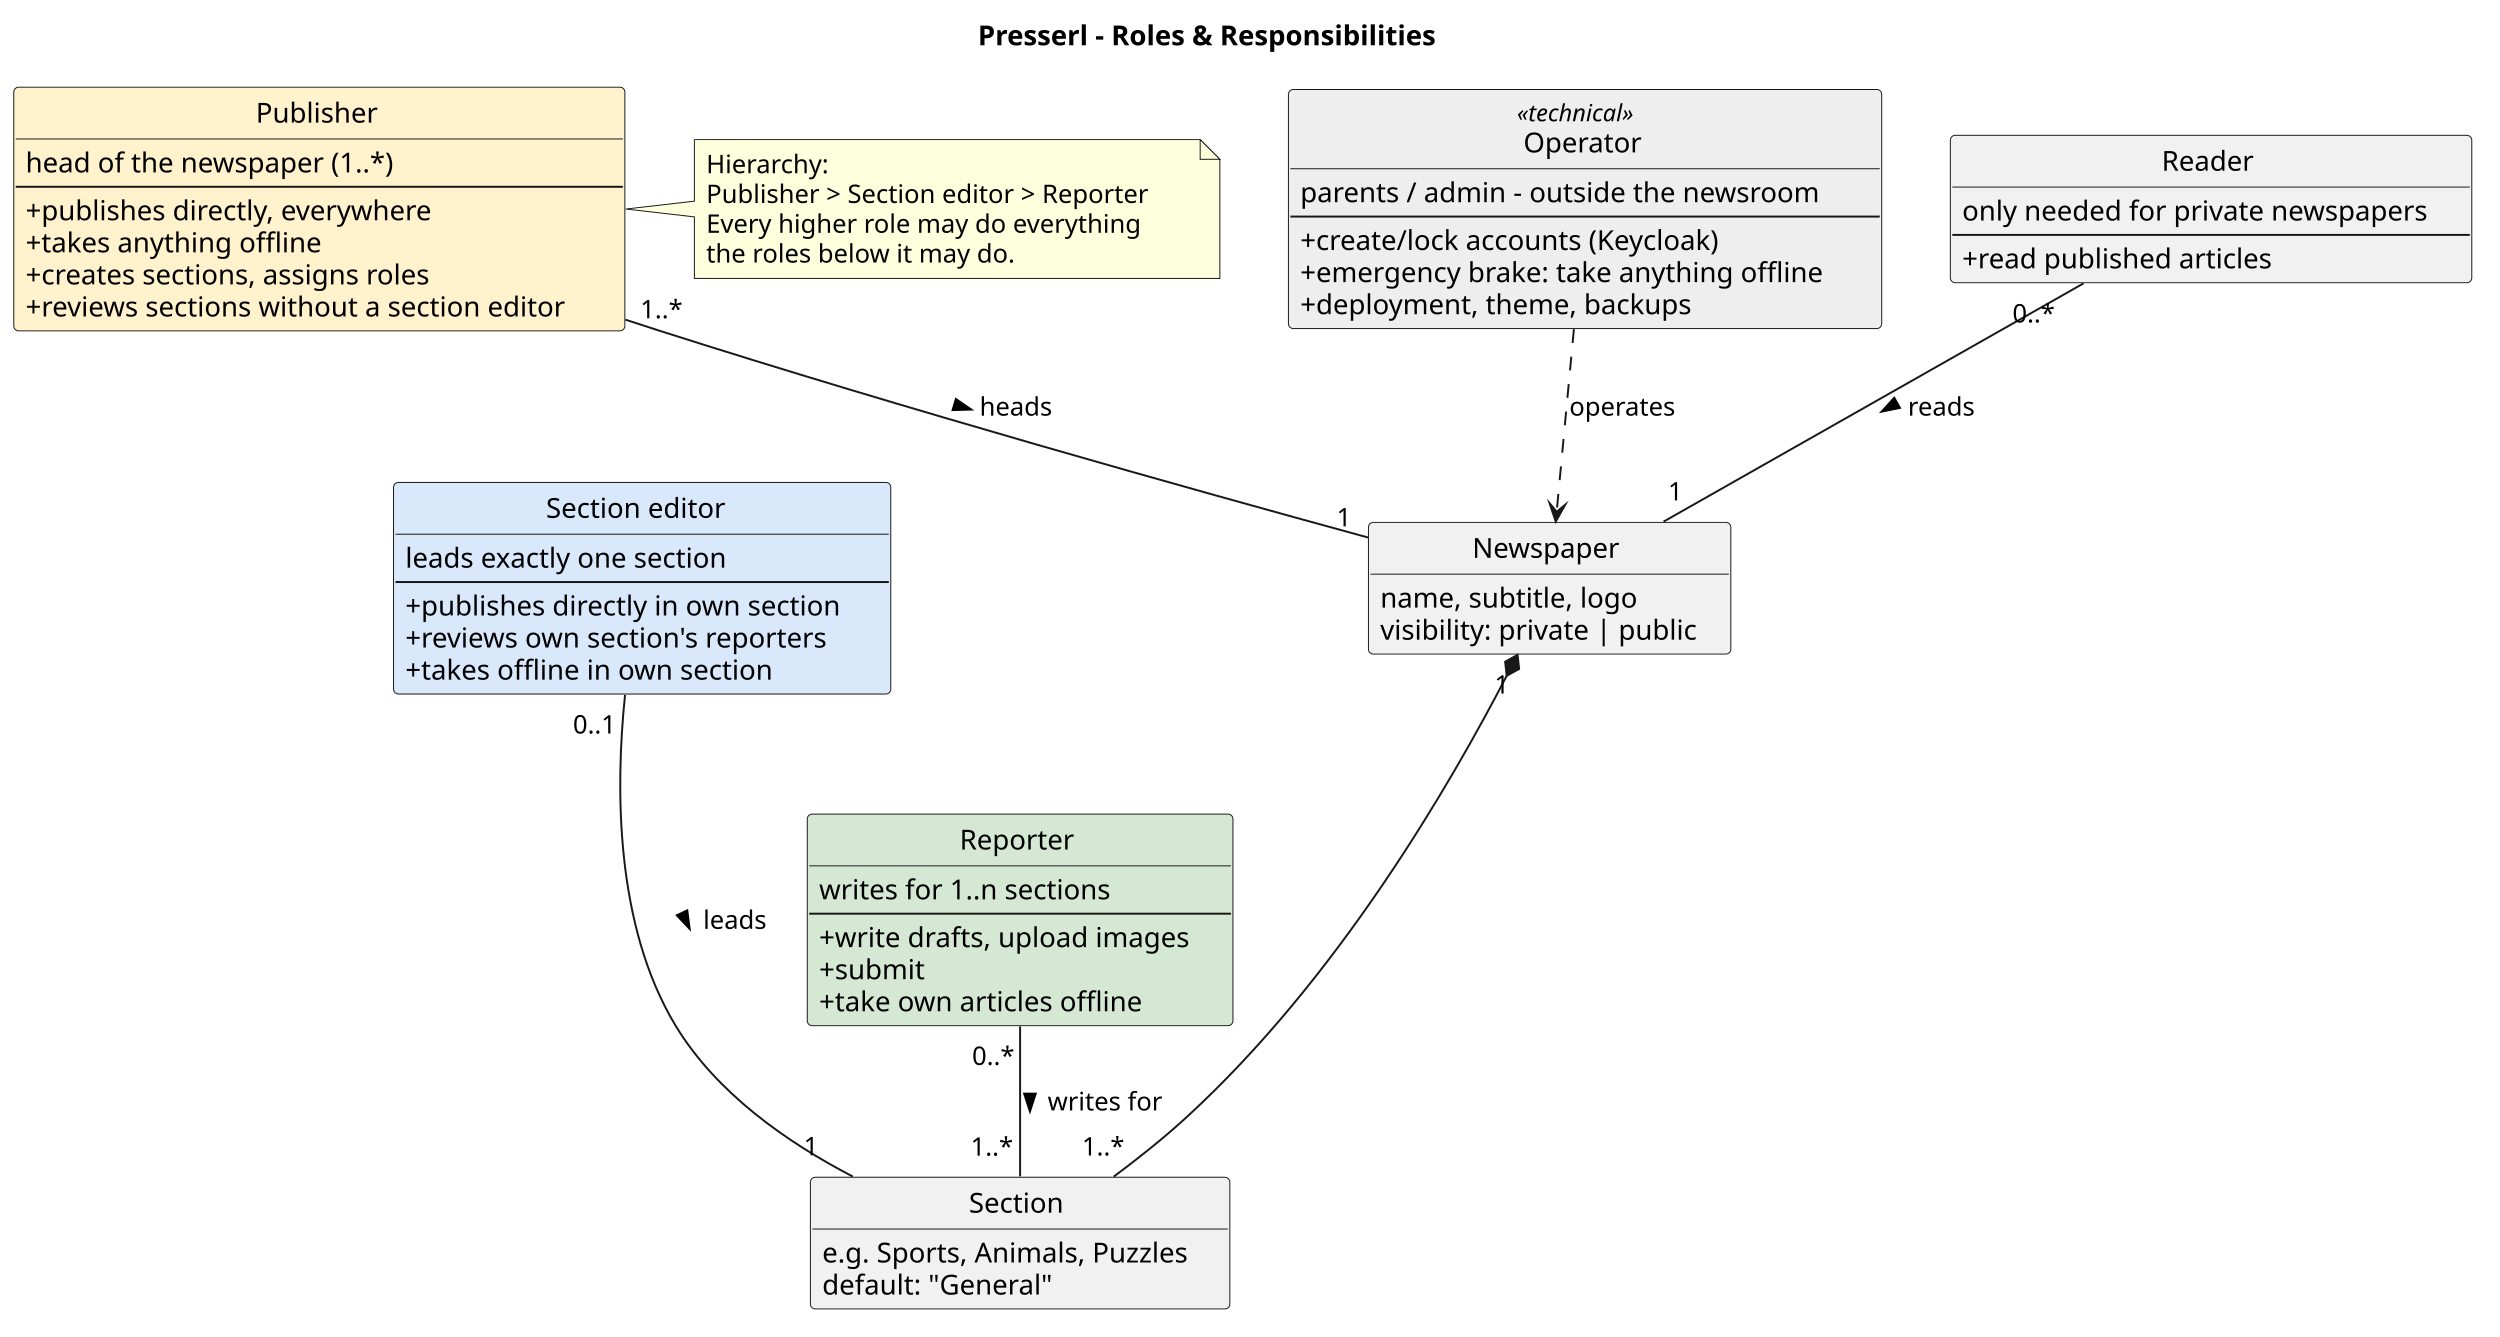
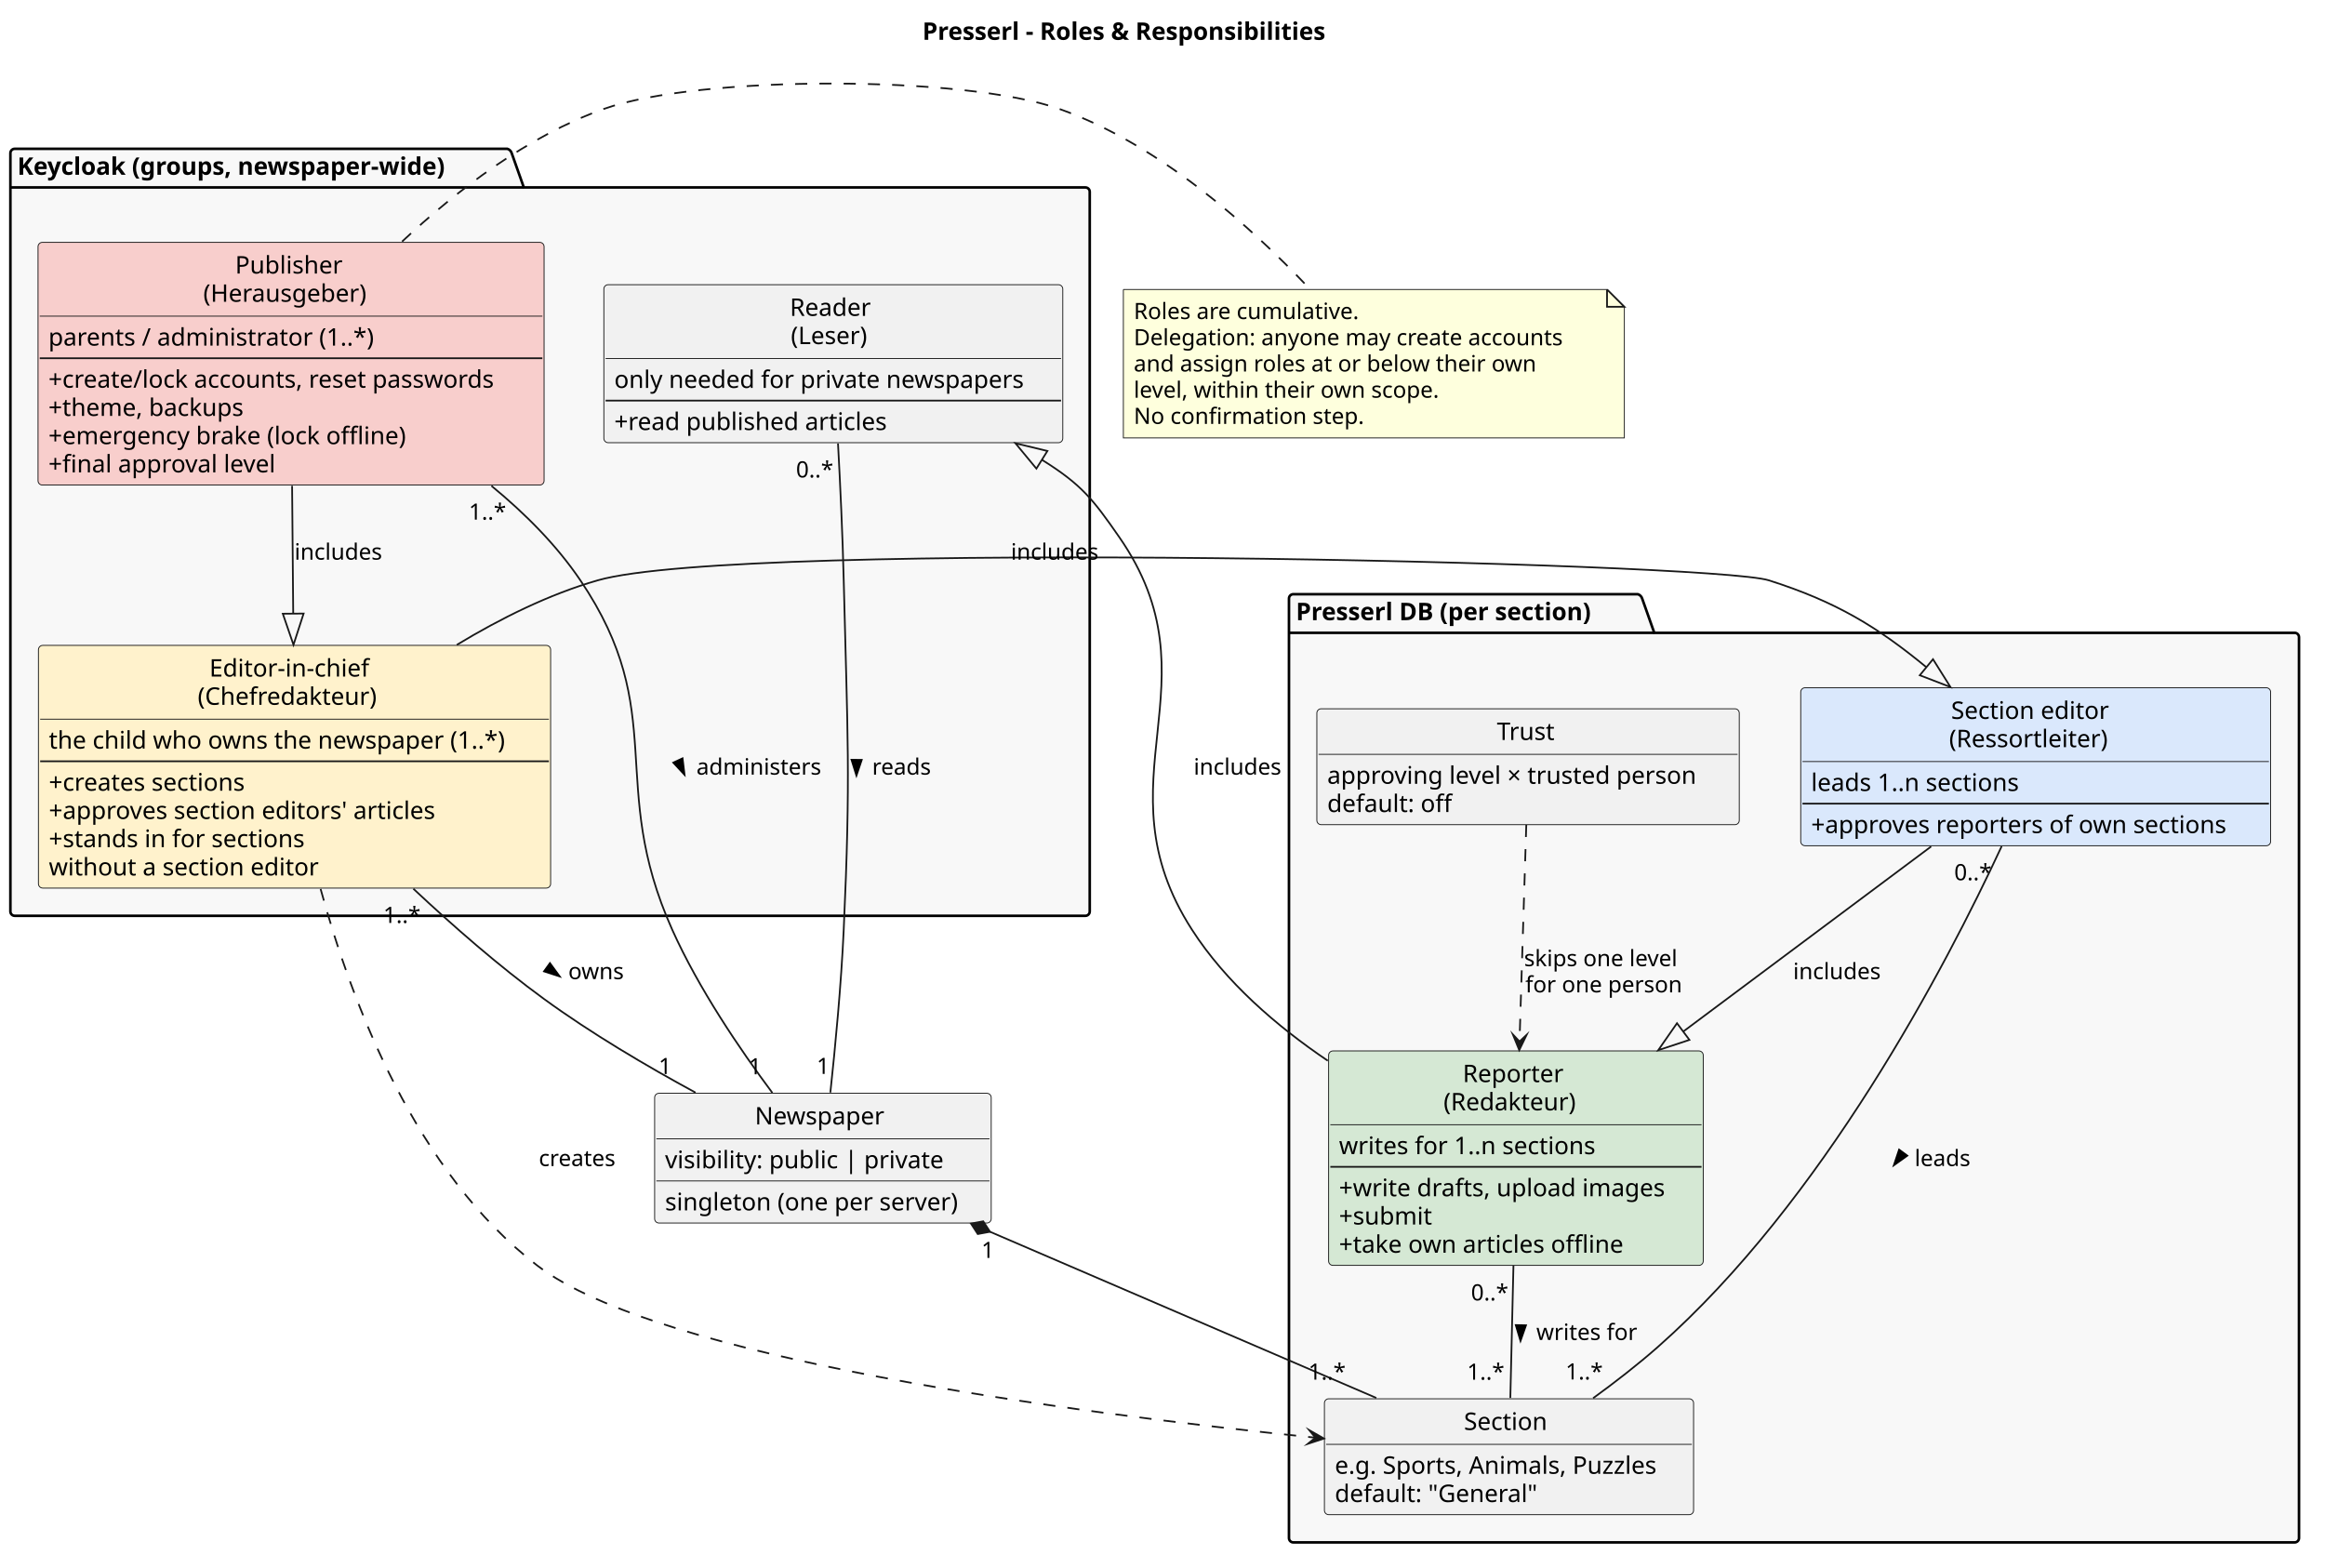
- <svg xmlns="http://www.w3.org/2000/svg" contentStyleType="text/css" data-diagram-type="CLASS" height="679px" preserveAspectRatio="none" style="width:1270px;height:679px;background:#FFFFFF;" version="1.1" viewBox="0 0 1270 679" width="1270px" zoomAndPan="magnify">
+ <svg xmlns="http://www.w3.org/2000/svg" contentStyleType="text/css" data-diagram-type="CLASS" height="905px" preserveAspectRatio="none" style="width:1342px;height:905px;background:#FFFFFF;" version="1.1" viewBox="0 0 1342 905" width="1342px" zoomAndPan="magnify">
  <defs />
  <g>
    <g class="title" data-source-line="1">
-       <text fill="#000000" font-family="Sans-Serif" font-size="14" font-weight="700" lengthAdjust="spacing" textLength="270.149" x="496.758" y="22.995">Presserl - Roles &amp; Responsibilities</text>
+       <text fill="#000000" font-family="Sans-Serif" font-size="14" font-weight="700" lengthAdjust="spacing" textLength="270.149" x="532.425" y="22.995">Presserl - Roles &amp; Responsibilities</text>
    </g>
-     <g class="entity" data-qualified-name="Operator" data-source-line="8" id="ent0001">
-       <rect fill="#EEEEEE" height="121.453" rx="2.5" ry="2.5" style="stroke:#181818;stroke-width:0.5;" width="301.393" x="654.52" y="45.457" />
-       <text fill="#000000" font-family="Sans-Serif" font-size="12" font-style="italic" lengthAdjust="spacing" textLength="69.199" x="770.617" y="61.596">«technical»</text>
-       <text fill="#000000" font-family="Sans-Serif" font-size="14" lengthAdjust="spacing" textLength="62.665" x="773.884" y="77.421">Operator</text>
-       <line style="stroke:#181818;stroke-width:0.5;" x1="655.52" x2="954.913" y1="85.722" y2="85.722" />
-       <text fill="#000000" font-family="Sans-Serif" font-size="14" lengthAdjust="spacing" textLength="281.169" x="660.52" y="102.718">parents / admin - outside the newsroom</text>
-       <line style="stroke:#181818;stroke-width:1;" x1="655.52" x2="954.913" y1="110.019" y2="110.019" />
-       <text fill="#000000" font-family="Sans-Serif" font-size="14" lengthAdjust="spacing" textLength="235.266" x="660.52" y="127.014">+create/lock accounts (Keycloak)</text>
-       <text fill="#000000" font-family="Sans-Serif" font-size="14" lengthAdjust="spacing" textLength="289.393" x="660.52" y="143.311">+emergency brake: take anything offline</text>
-       <text fill="#000000" font-family="Sans-Serif" font-size="14" lengthAdjust="spacing" textLength="216.822" x="660.52" y="159.608">+deployment, theme, backups</text>
+     <g class="cluster" data-qualified-name="Keycloak .groups. newspaper-wide." data-source-line="8" id="ent0001">
+       <path d="M8.5,85.887 L292.85,85.887 A3.75,3.75 0 0 1 295.35,88.387 L302.35,108.184 L626.5,108.184 A2.5,2.5 0 0 1 629,110.684 L629,526.097 A2.5,2.5 0 0 1 626.5,528.597 L8.5,528.597 A2.5,2.5 0 0 1 6,526.097 L6,88.387 A2.5,2.5 0 0 1 8.5,85.887" fill="#F8F8F8" style="stroke:#000000;stroke-width:1.5;" />
+       <line style="stroke:#000000;stroke-width:1.5;" x1="6" x2="302.35" y1="108.184" y2="108.184" />
+       <text fill="#000000" font-family="Sans-Serif" font-size="14" font-weight="700" lengthAdjust="spacing" textLength="283.35" x="10" y="100.882">Keycloak (groups, newspaper-wide)</text>
    </g>
-     <g class="entity" data-qualified-name="Newspaper" data-source-line="16" id="ent0002">
-       <rect fill="#F1F1F1" height="66.891" rx="2.5" ry="2.5" style="stroke:#181818;stroke-width:0.5;" width="184.095" x="695.17" y="265.377" />
-       <text fill="#000000" font-family="Sans-Serif" font-size="14" lengthAdjust="spacing" textLength="78.552" x="747.942" y="283.372">Newspaper</text>
-       <line style="stroke:#181818;stroke-width:0.5;" x1="696.17" x2="878.265" y1="291.674" y2="291.674" />
-       <text fill="#000000" font-family="Sans-Serif" font-size="14" lengthAdjust="spacing" textLength="139.836" x="701.17" y="308.669">name, subtitle, logo</text>
-       <text fill="#000000" font-family="Sans-Serif" font-size="14" lengthAdjust="spacing" textLength="172.095" x="701.17" y="324.966">visibility: private | public</text>
+     <g class="cluster" data-qualified-name="Presserl DB .per section." data-source-line="34" id="ent0005">
+       <path d="M746.5,342.967 L945.359,342.967 A3.75,3.75 0 0 1 947.859,345.467 L954.859,365.264 L1324.5,365.264 A2.5,2.5 0 0 1 1327,367.764 L1327,887.767 A2.5,2.5 0 0 1 1324.5,890.267 L746.5,890.267 A2.5,2.5 0 0 1 744,887.767 L744,345.467 A2.5,2.5 0 0 1 746.5,342.967" fill="#F8F8F8" style="stroke:#000000;stroke-width:1.5;" />
+       <line style="stroke:#000000;stroke-width:1.5;" x1="744" x2="954.859" y1="365.264" y2="365.264" />
+       <text fill="#000000" font-family="Sans-Serif" font-size="14" font-weight="700" lengthAdjust="spacing" textLength="197.859" x="748" y="357.962">Presserl DB (per section)</text>
    </g>
-     <g class="entity" data-qualified-name="Section" data-source-line="21" id="ent0003">
-       <rect fill="#F1F1F1" height="66.891" rx="2.5" ry="2.5" style="stroke:#181818;stroke-width:0.5;" width="213.079" x="411.68" y="598.047" />
-       <text fill="#000000" font-family="Sans-Serif" font-size="14" lengthAdjust="spacing" textLength="52.015" x="492.212" y="616.042">Section</text>
-       <line style="stroke:#181818;stroke-width:0.5;" x1="412.68" x2="623.759" y1="624.344" y2="624.344" />
-       <text fill="#000000" font-family="Sans-Serif" font-size="14" lengthAdjust="spacing" textLength="201.079" x="417.68" y="641.339">e.g. Sports, Animals, Puzzles</text>
-       <text fill="#000000" font-family="Sans-Serif" font-size="14" lengthAdjust="spacing" textLength="126.478" x="417.68" y="657.636">default: "General"</text>
+     <g class="entity" data-qualified-name="Keycloak .groups. newspaper-wide..Publisher" data-source-line="9" id="ent0002">
+       <rect fill="#F8CECC" height="140.078" rx="2.5" ry="2.5" style="stroke:#181818;stroke-width:0.5;" width="292.096" x="21.95" y="139.887" />
+       <text fill="#000000" font-family="Sans-Serif" font-size="14" lengthAdjust="spacing" textLength="64.518" x="135.739" y="157.882">Publisher</text>
+       <text fill="#000000" font-family="Sans-Serif" font-size="14" lengthAdjust="spacing" textLength="101.322" x="117.337" y="174.179">(Herausgeber)</text>
+       <line style="stroke:#181818;stroke-width:0.5;" x1="22.95" x2="313.046" y1="182.481" y2="182.481" />
+       <text fill="#000000" font-family="Sans-Serif" font-size="14" lengthAdjust="spacing" textLength="201.975" x="27.95" y="199.476">parents / administrator (1..*)</text>
+       <line style="stroke:#181818;stroke-width:1;" x1="22.95" x2="313.046" y1="206.778" y2="206.778" />
+       <text fill="#000000" font-family="Sans-Serif" font-size="14" lengthAdjust="spacing" textLength="280.096" x="27.95" y="223.773">+create/lock accounts, reset passwords</text>
+       <text fill="#000000" font-family="Sans-Serif" font-size="14" lengthAdjust="spacing" textLength="124.182" x="27.95" y="240.07">+theme, backups</text>
+       <text fill="#000000" font-family="Sans-Serif" font-size="14" lengthAdjust="spacing" textLength="226.871" x="27.95" y="256.366">+emergency brake (lock offline)</text>
+       <text fill="#000000" font-family="Sans-Serif" font-size="14" lengthAdjust="spacing" textLength="145.51" x="27.95" y="272.663">+final approval level</text>
    </g>
-     <g class="entity" data-qualified-name="Publisher" data-source-line="26" id="ent0004">
-       <rect fill="#FFF2CC" height="123.781" rx="2.5" ry="2.5" style="stroke:#181818;stroke-width:0.5;" width="310.43" x="7" y="44.297" />
-       <text fill="#000000" font-family="Sans-Serif" font-size="14" lengthAdjust="spacing" textLength="64.518" x="129.956" y="62.292">Publisher</text>
-       <line style="stroke:#181818;stroke-width:0.5;" x1="8" x2="316.43" y1="70.594" y2="70.594" />
-       <text fill="#000000" font-family="Sans-Serif" font-size="14" lengthAdjust="spacing" textLength="201.906" x="13" y="87.589">head of the newspaper (1..*)</text>
-       <line style="stroke:#181818;stroke-width:1;" x1="8" x2="316.43" y1="94.891" y2="94.891" />
-       <text fill="#000000" font-family="Sans-Serif" font-size="14" lengthAdjust="spacing" textLength="226.946" x="13" y="111.886">+publishes directly, everywhere</text>
-       <text fill="#000000" font-family="Sans-Serif" font-size="14" lengthAdjust="spacing" textLength="164.151" x="13" y="128.183">+takes anything offline</text>
-       <text fill="#000000" font-family="Sans-Serif" font-size="14" lengthAdjust="spacing" textLength="225.518" x="13" y="144.48">+creates sections, assigns roles</text>
-       <text fill="#000000" font-family="Sans-Serif" font-size="14" lengthAdjust="spacing" textLength="298.43" x="13" y="160.776">+reviews sections without a section editor</text>
+     <g class="entity" data-qualified-name="Keycloak .groups. newspaper-wide..Chief" data-source-line="18" id="ent0003">
+       <rect fill="#FFF2CC" height="140.078" rx="2.5" ry="2.5" style="stroke:#181818;stroke-width:0.5;" width="295.644" x="22.18" y="372.517" />
+       <text fill="#000000" font-family="Sans-Serif" font-size="14" lengthAdjust="spacing" textLength="98.301" x="120.851" y="390.512">Editor-in-chief</text>
+       <text fill="#000000" font-family="Sans-Serif" font-size="14" lengthAdjust="spacing" textLength="111.788" x="114.108" y="406.809">(Chefredakteur)</text>
+       <line style="stroke:#181818;stroke-width:0.5;" x1="23.18" x2="316.824" y1="415.111" y2="415.111" />
+       <text fill="#000000" font-family="Sans-Serif" font-size="14" lengthAdjust="spacing" textLength="283.644" x="28.18" y="432.106">the child who owns the newspaper (1..*)</text>
+       <line style="stroke:#181818;stroke-width:1;" x1="23.18" x2="316.824" y1="439.408" y2="439.408" />
+       <text fill="#000000" font-family="Sans-Serif" font-size="14" lengthAdjust="spacing" textLength="125.939" x="28.18" y="456.403">+creates sections</text>
+       <text fill="#000000" font-family="Sans-Serif" font-size="14" lengthAdjust="spacing" textLength="243.92" x="28.18" y="472.7">+approves section editors' articles</text>
+       <text fill="#000000" font-family="Sans-Serif" font-size="14" lengthAdjust="spacing" textLength="161.226" x="28.18" y="488.996">+stands in for sections</text>
+       <text fill="#000000" font-family="Sans-Serif" font-size="14" lengthAdjust="spacing" textLength="166.182" x="28.18" y="505.293">without a section editor</text>
    </g>
-     <g class="entity" data-qualified-name="Chief" data-source-line="35" id="ent0005">
-       <rect fill="#DAE8FC" height="107.484" rx="2.5" ry="2.5" style="stroke:#181818;stroke-width:0.5;" width="252.611" x="199.91" y="245.077" />
-       <text fill="#000000" font-family="Sans-Serif" font-size="14" lengthAdjust="spacing" textLength="97.665" x="277.383" y="263.072">Section editor</text>
-       <line style="stroke:#181818;stroke-width:0.5;" x1="200.91" x2="451.521" y1="271.374" y2="271.374" />
-       <text fill="#000000" font-family="Sans-Serif" font-size="14" lengthAdjust="spacing" textLength="177.926" x="205.91" y="288.369">leads exactly one section</text>
-       <line style="stroke:#181818;stroke-width:1;" x1="200.91" x2="451.521" y1="295.671" y2="295.671" />
-       <text fill="#000000" font-family="Sans-Serif" font-size="14" lengthAdjust="spacing" textLength="240.611" x="205.91" y="312.666">+publishes directly in own section</text>
-       <text fill="#000000" font-family="Sans-Serif" font-size="14" lengthAdjust="spacing" textLength="234.165" x="205.91" y="328.963">+reviews own section's reporters</text>
-       <text fill="#000000" font-family="Sans-Serif" font-size="14" lengthAdjust="spacing" textLength="203.376" x="205.91" y="345.26">+takes offline in own section</text>
+     <g class="entity" data-qualified-name="Keycloak .groups. newspaper-wide..Reader" data-source-line="27" id="ent0004">
+       <rect fill="#F1F1F1" height="91.188" rx="2.5" ry="2.5" style="stroke:#181818;stroke-width:0.5;" width="264.896" x="348.55" y="164.327" />
+       <text fill="#000000" font-family="Sans-Serif" font-size="14" lengthAdjust="spacing" textLength="50.176" x="455.91" y="182.322">Reader</text>
+       <text fill="#000000" font-family="Sans-Serif" font-size="14" lengthAdjust="spacing" textLength="49" x="456.498" y="198.619">(Leser)</text>
+       <line style="stroke:#181818;stroke-width:0.5;" x1="349.55" x2="612.446" y1="206.921" y2="206.921" />
+       <text fill="#000000" font-family="Sans-Serif" font-size="14" lengthAdjust="spacing" textLength="252.895" x="354.55" y="223.916">only needed for private newspapers</text>
+       <line style="stroke:#181818;stroke-width:1;" x1="349.55" x2="612.446" y1="231.218" y2="231.218" />
+       <text fill="#000000" font-family="Sans-Serif" font-size="14" lengthAdjust="spacing" textLength="171.767" x="354.55" y="248.213">+read published articles</text>
    </g>
-     <g class="entity" data-qualified-name="Reporter" data-source-line="43" id="ent0006">
-       <rect fill="#D5E8D4" height="107.484" rx="2.5" ry="2.5" style="stroke:#181818;stroke-width:0.5;" width="216.244" x="410.09" y="413.557" />
-       <text fill="#000000" font-family="Sans-Serif" font-size="14" lengthAdjust="spacing" textLength="61.407" x="487.509" y="431.552">Reporter</text>
-       <line style="stroke:#181818;stroke-width:0.5;" x1="411.09" x2="625.334" y1="439.854" y2="439.854" />
-       <text fill="#000000" font-family="Sans-Serif" font-size="14" lengthAdjust="spacing" textLength="159.489" x="416.09" y="456.849">writes for 1..n sections</text>
-       <line style="stroke:#181818;stroke-width:1;" x1="411.09" x2="625.334" y1="464.151" y2="464.151" />
-       <text fill="#000000" font-family="Sans-Serif" font-size="14" lengthAdjust="spacing" textLength="204.244" x="416.09" y="481.146">+write drafts, upload images</text>
-       <text fill="#000000" font-family="Sans-Serif" font-size="14" lengthAdjust="spacing" textLength="59.801" x="416.09" y="497.443">+submit</text>
-       <text fill="#000000" font-family="Sans-Serif" font-size="14" lengthAdjust="spacing" textLength="179.655" x="416.09" y="513.74">+take own articles offline</text>
+     <g class="entity" data-qualified-name="Presserl DB .per section..SectionEditor" data-source-line="35" id="ent0006">
+       <rect fill="#DAE8FC" height="91.188" rx="2.5" ry="2.5" style="stroke:#181818;stroke-width:0.5;" width="271.226" x="1039.39" y="396.967" />
+       <text fill="#000000" font-family="Sans-Serif" font-size="14" lengthAdjust="spacing" textLength="97.665" x="1126.17" y="414.962">Section editor</text>
+       <text fill="#000000" font-family="Sans-Serif" font-size="14" lengthAdjust="spacing" textLength="99.914" x="1125.046" y="431.259">(Ressortleiter)</text>
+       <line style="stroke:#181818;stroke-width:0.5;" x1="1040.39" x2="1309.616" y1="439.561" y2="439.561" />
+       <text fill="#000000" font-family="Sans-Serif" font-size="14" lengthAdjust="spacing" textLength="130.56" x="1045.39" y="456.556">leads 1..n sections</text>
+       <line style="stroke:#181818;stroke-width:1;" x1="1040.39" x2="1309.616" y1="463.858" y2="463.858" />
+       <text fill="#000000" font-family="Sans-Serif" font-size="14" lengthAdjust="spacing" textLength="259.226" x="1045.39" y="480.853">+approves reporters of own sections</text>
    </g>
-     <g class="entity" data-qualified-name="Reader" data-source-line="51" id="ent0007">
-       <rect fill="#F1F1F1" height="74.891" rx="2.5" ry="2.5" style="stroke:#181818;stroke-width:0.5;" width="264.896" x="990.77" y="68.737" />
-       <text fill="#000000" font-family="Sans-Serif" font-size="14" lengthAdjust="spacing" textLength="50.176" x="1098.13" y="86.732">Reader</text>
-       <line style="stroke:#181818;stroke-width:0.5;" x1="991.77" x2="1254.666" y1="95.034" y2="95.034" />
-       <text fill="#000000" font-family="Sans-Serif" font-size="14" lengthAdjust="spacing" textLength="252.895" x="996.77" y="112.029">only needed for private newspapers</text>
-       <line style="stroke:#181818;stroke-width:1;" x1="991.77" x2="1254.666" y1="119.331" y2="119.331" />
-       <text fill="#000000" font-family="Sans-Serif" font-size="14" lengthAdjust="spacing" textLength="171.767" x="996.77" y="136.326">+read published articles</text>
+     <g class="entity" data-qualified-name="Presserl DB .per section..Reporter" data-source-line="41" id="ent0007">
+       <rect fill="#D5E8D4" height="123.781" rx="2.5" ry="2.5" style="stroke:#181818;stroke-width:0.5;" width="216.244" x="766.88" y="606.597" />
+       <text fill="#000000" font-family="Sans-Serif" font-size="14" lengthAdjust="spacing" textLength="61.407" x="844.298" y="624.592">Reporter</text>
+       <text fill="#000000" font-family="Sans-Serif" font-size="14" lengthAdjust="spacing" textLength="83.569" x="833.217" y="640.889">(Redakteur)</text>
+       <line style="stroke:#181818;stroke-width:0.5;" x1="767.88" x2="982.124" y1="649.191" y2="649.191" />
+       <text fill="#000000" font-family="Sans-Serif" font-size="14" lengthAdjust="spacing" textLength="159.489" x="772.88" y="666.186">writes for 1..n sections</text>
+       <line style="stroke:#181818;stroke-width:1;" x1="767.88" x2="982.124" y1="673.487" y2="673.487" />
+       <text fill="#000000" font-family="Sans-Serif" font-size="14" lengthAdjust="spacing" textLength="204.244" x="772.88" y="690.483">+write drafts, upload images</text>
+       <text fill="#000000" font-family="Sans-Serif" font-size="14" lengthAdjust="spacing" textLength="59.801" x="772.88" y="706.779">+submit</text>
+       <text fill="#000000" font-family="Sans-Serif" font-size="14" lengthAdjust="spacing" textLength="179.655" x="772.88" y="723.076">+take own articles offline</text>
    </g>
-     <g class="entity" data-qualified-name="GMN16" data-source-line="68" id="ent0017">
-       <path d="M352.75,70.917 L352.75,102.187 L317.89,106.187 L352.75,110.187 L352.75,141.448 A0,0 0 0 0 352.75,141.448 L619.684,141.448 A0,0 0 0 0 619.684,141.448 L619.684,80.917 L609.684,70.917 L352.75,70.917 A0,0 0 0 0 352.75,70.917" fill="#FEFFDD" style="stroke:#181818;stroke-width:0.5;" />
-       <path d="M609.684,70.917 L609.684,80.917 L619.684,80.917 L609.684,70.917" fill="#FEFFDD" style="stroke:#181818;stroke-width:0.5;" />
-       <text fill="#000000" font-family="Sans-Serif" font-size="13" lengthAdjust="spacing" textLength="67.501" x="358.75" y="87.984">Hierarchy:</text>
-       <text fill="#000000" font-family="Sans-Serif" font-size="13" lengthAdjust="spacing" textLength="245.934" x="358.75" y="103.117">Publisher &gt; Section editor &gt; Reporter</text>
-       <text fill="#000000" font-family="Sans-Serif" font-size="13" lengthAdjust="spacing" textLength="238.894" x="358.75" y="118.249">Every higher role may do everything</text>
-       <text fill="#000000" font-family="Sans-Serif" font-size="13" lengthAdjust="spacing" textLength="169.495" x="358.75" y="133.382">the roles below it may do.</text>
+     <g class="entity" data-qualified-name="Presserl DB .per section..Section" data-source-line="49" id="ent0008">
+       <rect fill="#F1F1F1" height="66.891" rx="2.5" ry="2.5" style="stroke:#181818;stroke-width:0.5;" width="213.079" x="764.46" y="807.377" />
+       <text fill="#000000" font-family="Sans-Serif" font-size="14" lengthAdjust="spacing" textLength="52.015" x="844.992" y="825.372">Section</text>
+       <line style="stroke:#181818;stroke-width:0.5;" x1="765.46" x2="976.539" y1="833.674" y2="833.674" />
+       <text fill="#000000" font-family="Sans-Serif" font-size="14" lengthAdjust="spacing" textLength="201.079" x="770.46" y="850.669">e.g. Sports, Animals, Puzzles</text>
+       <text fill="#000000" font-family="Sans-Serif" font-size="14" lengthAdjust="spacing" textLength="126.478" x="770.46" y="866.966">default: "General"</text>
    </g>
-     <g class="link" data-entity-1="ent0001" data-entity-2="ent0002" data-link-type="dependency" data-source-line="57" id="lnk8">
-       <path codeLine="57" d="M799.54,167.247 C796.49,199.547 793.32,233.169 790.79,259.979" fill="none" id="Operator-to-Newspaper" style="stroke:#181818;stroke-width:1;stroke-dasharray:7,7;" />
-       <polygon fill="#181818" points="790.32,264.957,795.148,256.373,790.79,259.979,787.183,255.621,790.32,264.957" style="stroke:#181818;stroke-width:1;stroke-linejoin:miter;stroke-miterlimit:10;" />
-       <text fill="#000000" font-family="Sans-Serif" font-size="13" lengthAdjust="spacing" textLength="57.383" x="797.21" y="211.144">operates</text>
+     <g class="entity" data-qualified-name="Presserl DB .per section..Trust" data-source-line="54" id="ent0009">
+       <rect fill="#F1F1F1" height="66.891" rx="2.5" ry="2.5" style="stroke:#181818;stroke-width:0.5;" width="243.82" x="760.09" y="409.107" />
+       <text fill="#000000" font-family="Sans-Serif" font-size="14" lengthAdjust="spacing" textLength="35.964" x="864.018" y="427.102">Trust</text>
+       <line style="stroke:#181818;stroke-width:0.5;" x1="761.09" x2="1002.91" y1="435.404" y2="435.404" />
+       <text fill="#000000" font-family="Sans-Serif" font-size="14" lengthAdjust="spacing" textLength="231.82" x="766.09" y="452.399">approving level × trusted person</text>
+       <text fill="#000000" font-family="Sans-Serif" font-size="14" lengthAdjust="spacing" textLength="76.85" x="766.09" y="468.696">default: off</text>
    </g>
-     <g class="link" data-entity-1="ent0004" data-entity-2="ent0002" data-link-type="association" data-source-line="58" id="lnk9">
-       <path codeLine="58" d="M317.68,162.387 C323.59,164.337 329.45,166.237 335.21,168.077 C458.88,207.547 603.29,248.037 694.97,273.057" fill="none" id="Publisher-Newspaper" style="stroke:#181818;stroke-width:1;" />
-       <polygon fill="#000000" points="493.428,208.051,485.576,202.685,483.921,208.325,493.428,208.051" style="stroke:#000000;stroke-width:1;stroke-linejoin:miter;stroke-miterlimit:10;" />
-       <text fill="#000000" font-family="Sans-Serif" font-size="13" lengthAdjust="spacing" textLength="39.228" x="497.63" y="211.144">heads</text>
-       <text fill="#000000" font-family="Sans-Serif" font-size="13" lengthAdjust="spacing" textLength="23.036" x="325.246" y="161.663">1..*</text>
-       <text fill="#000000" font-family="Sans-Serif" font-size="13" lengthAdjust="spacing" textLength="8.271" x="679.011" y="267.375">1</text>
+     <g class="entity" data-qualified-name="Newspaper" data-source-line="60" id="ent0010">
+       <rect fill="#F1F1F1" height="74.891" rx="2.5" ry="2.5" style="stroke:#181818;stroke-width:0.5;" width="194.273" x="377.86" y="631.037" />
+       <text fill="#000000" font-family="Sans-Serif" font-size="14" lengthAdjust="spacing" textLength="78.552" x="435.721" y="649.032">Newspaper</text>
+       <line style="stroke:#181818;stroke-width:0.5;" x1="378.86" x2="571.133" y1="657.334" y2="657.334" />
+       <text fill="#000000" font-family="Sans-Serif" font-size="14" lengthAdjust="spacing" textLength="172.095" x="383.86" y="674.329">visibility: public | private</text>
+       <line style="stroke:#181818;stroke-width:0.5;" x1="378.86" x2="571.133" y1="681.631" y2="681.631" />
+       <text fill="#000000" font-family="Sans-Serif" font-size="14" lengthAdjust="spacing" textLength="182.273" x="383.86" y="698.626">singleton (one per server)</text>
    </g>
-     <g class="link" data-entity-1="ent0002" data-entity-2="ent0003" data-link-type="composition" data-source-line="59" id="lnk10">
-       <path codeLine="59" d="M765.4,343.307 C737.16,397.697 680.1,496.877 602.21,568.047 C590.95,578.347 578.03,588.607 565.76,597.747" fill="none" id="Newspaper-backto-Section" style="stroke:#181818;stroke-width:1;" />
-       <polygon fill="#181818" points="770.93,332.657,764.615,336.139,765.4,343.307,771.715,339.825,770.93,332.657" style="stroke:#181818;stroke-width:1;stroke-linejoin:miter;stroke-miterlimit:10;" />
-       <text fill="#000000" font-family="Sans-Serif" font-size="13" lengthAdjust="spacing" textLength="8.271" x="759.215" y="352.357">1</text>
-       <text fill="#000000" font-family="Sans-Serif" font-size="13" lengthAdjust="spacing" textLength="23.036" x="549.634" y="586.964">1..*</text>
+     <g class="entity" data-qualified-name="GMN23" data-source-line="81" id="ent0024">
+       <path d="M648.41,167.087 L648.41,252.751 L937.586,252.751 L937.586,177.087 L927.586,167.087 L648.41,167.087" fill="#FEFFDD" style="stroke:#181818;stroke-width:0.5;" />
+       <path d="M927.586,167.087 L927.586,177.087 L937.586,177.087 L927.586,167.087" fill="#FEFFDD" style="stroke:#181818;stroke-width:1;" />
+       <text fill="#000000" font-family="Sans-Serif" font-size="13" lengthAdjust="spacing" textLength="141.343" x="654.41" y="184.154">Roles are cumulative.</text>
+       <text fill="#000000" font-family="Sans-Serif" font-size="13" lengthAdjust="spacing" textLength="268.176" x="654.41" y="199.287">Delegation: anyone may create accounts</text>
+       <text fill="#000000" font-family="Sans-Serif" font-size="13" lengthAdjust="spacing" textLength="248.606" x="654.41" y="214.419">and assign roles at or below their own</text>
+       <text fill="#000000" font-family="Sans-Serif" font-size="13" lengthAdjust="spacing" textLength="190.379" x="654.41" y="229.552">level, within their own scope.</text>
+       <text fill="#000000" font-family="Sans-Serif" font-size="13" lengthAdjust="spacing" textLength="140.601" x="654.41" y="244.685">No confirmation step.</text>
    </g>
-     <g class="link" data-entity-1="ent0005" data-entity-2="ent0003" data-link-type="association" data-source-line="60" id="lnk11">
-       <path codeLine="60" d="M317.53,353.027 C312.58,400.547 312.5,470.297 343.21,521.047 C363.81,555.077 399.45,580.167 433.21,597.677" fill="none" id="Chief-Section" style="stroke:#181818;stroke-width:1;" />
-       <polygon fill="#000000" points="350.347,471.893,349.138,462.46,343.824,464.973,350.347,471.893" style="stroke:#000000;stroke-width:1;stroke-linejoin:miter;stroke-miterlimit:10;" />
-       <text fill="#000000" font-family="Sans-Serif" font-size="13" lengthAdjust="spacing" textLength="34.601" x="357.21" y="471.874">leads</text>
-       <text fill="#000000" font-family="Sans-Serif" font-size="13" lengthAdjust="spacing" textLength="24.807" x="291.058" y="372.623">0..1</text>
-       <text fill="#000000" font-family="Sans-Serif" font-size="13" lengthAdjust="spacing" textLength="8.271" x="408.268" y="586.881">1</text>
+     <g class="link" data-entity-1="ent0002" data-entity-2="ent0010" data-link-type="association" data-source-line="65" id="lnk11">
+       <path codeLine="65" d="M283.66,280.437 C303.01,296.327 321.24,314.617 335,334.967 C386.9,411.727 350.06,452.057 388,536.597 C403.25,570.577 426.97,605.527 445.8,630.767" fill="none" id="Publisher-Newspaper" style="stroke:#181818;stroke-width:1;" />
+       <polygon fill="#000000" points="395.1,447.161,393.968,437.718,388.634,440.187,395.1,447.161" style="stroke:#000000;stroke-width:1;stroke-linejoin:miter;stroke-miterlimit:10;" />
+       <text fill="#000000" font-family="Sans-Serif" font-size="13" lengthAdjust="spacing" textLength="76.331" x="402" y="447.124">administers</text>
+       <text fill="#000000" font-family="Sans-Serif" font-size="13" lengthAdjust="spacing" textLength="23.036" x="270.59" y="299.945">1..*</text>
+       <text fill="#000000" font-family="Sans-Serif" font-size="13" lengthAdjust="spacing" textLength="8.271" x="432.118" y="620.074">1</text>
    </g>
-     <g class="link" data-entity-1="ent0006" data-entity-2="ent0003" data-link-type="association" data-source-line="61" id="lnk12">
-       <path codeLine="61" d="M518.21,521.407 C518.21,546.537 518.21,575.757 518.21,597.617" fill="none" id="Reporter-Section" style="stroke:#181818;stroke-width:1;" />
-       <polygon fill="#000000" points="523.21,564.613,526.149,555.568,520.271,555.568,523.21,564.613" style="stroke:#000000;stroke-width:1;stroke-linejoin:miter;stroke-miterlimit:10;" />
-       <text fill="#000000" font-family="Sans-Serif" font-size="13" lengthAdjust="spacing" textLength="61.464" x="532.21" y="564.114">writes for</text>
-       <text fill="#000000" font-family="Sans-Serif" font-size="13" lengthAdjust="spacing" textLength="23.036" x="493.81" y="540.99">0..*</text>
-       <text fill="#000000" font-family="Sans-Serif" font-size="13" lengthAdjust="spacing" textLength="23.036" x="493.091" y="587.067">1..*</text>
+     <g class="link" data-entity-1="ent0003" data-entity-2="ent0010" data-link-type="association" data-source-line="66" id="lnk12">
+       <path codeLine="66" d="M238.59,512.977 C261.58,534.557 288.01,557.647 314,576.597 C341.23,596.447 373.21,615.307 401.46,630.647" fill="none" id="Chief-Newspaper" style="stroke:#181818;stroke-width:1;" />
+       <polygon fill="#000000" points="323.053,563.591,317.442,555.912,314,560.677,323.053,563.591" style="stroke:#000000;stroke-width:1;stroke-linejoin:miter;stroke-miterlimit:10;" />
+       <text fill="#000000" font-family="Sans-Serif" font-size="13" lengthAdjust="spacing" textLength="33.598" x="328" y="565.164">owns</text>
+       <text fill="#000000" font-family="Sans-Serif" font-size="13" lengthAdjust="spacing" textLength="23.036" x="221.211" y="532.721">1..*</text>
+       <text fill="#000000" font-family="Sans-Serif" font-size="13" lengthAdjust="spacing" textLength="8.271" x="380.157" y="619.933">1</text>
    </g>
-     <g class="link" data-entity-1="ent0007" data-entity-2="ent0002" data-link-type="association" data-source-line="62" id="lnk13">
-       <path codeLine="62" d="M1058.43,143.947 C996.64,178.997 904.45,231.307 845.07,264.997" fill="none" id="Reader-Newspaper" style="stroke:#181818;stroke-width:1;" />
-       <polygon fill="#000000" points="955.861,209.111,965.178,207.203,962.278,202.091,955.861,209.111" style="stroke:#000000;stroke-width:1;stroke-linejoin:miter;stroke-miterlimit:10;" />
-       <text fill="#000000" font-family="Sans-Serif" font-size="13" lengthAdjust="spacing" textLength="36.334" x="969.21" y="211.144">reads</text>
-       <text fill="#000000" font-family="Sans-Serif" font-size="13" lengthAdjust="spacing" textLength="23.036" x="1022.321" y="163.805">0..*</text>
-       <text fill="#000000" font-family="Sans-Serif" font-size="13" lengthAdjust="spacing" textLength="8.271" x="847.361" y="254.199">1</text>
+     <g class="link" data-entity-1="ent0004" data-entity-2="ent0010" data-link-type="association" data-source-line="67" id="lnk13">
+       <path codeLine="67" d="M483.7,255.977 C484.98,279.507 486.37,308.777 487,334.967 C489.17,424.547 491.1,447.077 487,536.597 C485.55,568.397 482.11,604.407 479.29,630.597" fill="none" id="Reader-Newspaper" style="stroke:#181818;stroke-width:1;" />
+       <polygon fill="#000000" points="494.341,447.623,497.386,438.613,491.509,438.544,494.341,447.623" style="stroke:#000000;stroke-width:1;stroke-linejoin:miter;stroke-miterlimit:10;" />
+       <text fill="#000000" font-family="Sans-Serif" font-size="13" lengthAdjust="spacing" textLength="36.334" x="503.4" y="447.124">reads</text>
+       <text fill="#000000" font-family="Sans-Serif" font-size="13" lengthAdjust="spacing" textLength="23.036" x="459.465" y="275.584">0..*</text>
+       <text fill="#000000" font-family="Sans-Serif" font-size="13" lengthAdjust="spacing" textLength="8.271" x="471.364" y="619.875">1</text>
+     </g>
+     <g class="link" data-entity-1="ent0010" data-entity-2="ent0008" data-link-type="composition" data-source-line="68" id="lnk14">
+       <path codeLine="68" d="M571.463,710.979 C641.033,740.909 727.36,778.037 794.42,806.887" fill="none" id="Newspaper-backto-Section" style="stroke:#181818;stroke-width:1;" />
+       <polygon fill="#181818" points="560.44,706.237,564.371,712.282,571.463,710.979,567.532,704.934,560.44,706.237" style="stroke:#181818;stroke-width:1;stroke-linejoin:miter;stroke-miterlimit:10;" />
+       <text fill="#000000" font-family="Sans-Serif" font-size="13" lengthAdjust="spacing" textLength="8.271" x="566.461" y="726.093">1</text>
+       <text fill="#000000" font-family="Sans-Serif" font-size="13" lengthAdjust="spacing" textLength="23.036" x="755.184" y="796.326">1..*</text>
+     </g>
+     <g class="link" data-entity-1="ent0006" data-entity-2="ent0008" data-link-type="association" data-source-line="69" id="lnk15">
+       <path codeLine="69" d="M1155.36,488.487 C1122.94,558.247 1052.22,693.317 957,777.377 C945.38,787.637 932.13,797.887 919.56,807.027" fill="none" id="SectionEditor-Section" style="stroke:#181818;stroke-width:1;" />
+       <polygon fill="#000000" points="1093.155,672.572,1100.899,667.051,1096.175,663.553,1093.155,672.572" style="stroke:#000000;stroke-width:1;stroke-linejoin:miter;stroke-miterlimit:10;" />
+       <text fill="#000000" font-family="Sans-Serif" font-size="13" lengthAdjust="spacing" textLength="34.601" x="1105.13" y="673.054">leads</text>
+       <text fill="#000000" font-family="Sans-Serif" font-size="13" lengthAdjust="spacing" textLength="23.036" x="1127.983" y="508.076">0..*</text>
+       <text fill="#000000" font-family="Sans-Serif" font-size="13" lengthAdjust="spacing" textLength="23.036" x="903.628" y="796.235">1..*</text>
+     </g>
+     <g class="link" data-entity-1="ent0007" data-entity-2="ent0008" data-link-type="association" data-source-line="70" id="lnk16">
+       <path codeLine="70" d="M873.57,730.497 C872.96,756.277 872.28,785.267 871.77,806.917" fill="none" id="Reporter-Section" style="stroke:#181818;stroke-width:1;" />
+       <polygon fill="#000000" points="877.642,773.942,880.793,764.968,874.917,764.83,877.642,773.942" style="stroke:#000000;stroke-width:1;stroke-linejoin:miter;stroke-miterlimit:10;" />
+       <text fill="#000000" font-family="Sans-Serif" font-size="13" lengthAdjust="spacing" textLength="61.464" x="886.76" y="773.444">writes for</text>
+       <text fill="#000000" font-family="Sans-Serif" font-size="13" lengthAdjust="spacing" textLength="23.036" x="849.077" y="750.609">0..*</text>
+       <text fill="#000000" font-family="Sans-Serif" font-size="13" lengthAdjust="spacing" textLength="23.036" x="846.795" y="796.362">1..*</text>
+     </g>
+     <g class="link" data-entity-1="ent0003" data-entity-2="ent0008" data-link-type="dependency" data-source-line="71" id="lnk17">
+       <path codeLine="71" d="M185.05,513.097 C203.15,579.387 240.22,676.817 310,730.377 C379.76,783.927 616.886,815.279 759.236,829.819" fill="none" id="Chief-to-Section" style="stroke:#181818;stroke-width:1;stroke-dasharray:7,7;" />
+       <polygon fill="#181818" points="764.21,830.327,755.663,825.433,759.236,829.819,754.85,833.392,764.21,830.327" style="stroke:#181818;stroke-width:1;stroke-linejoin:miter;stroke-miterlimit:10;" />
+       <text fill="#000000" font-family="Sans-Serif" font-size="13" lengthAdjust="spacing" textLength="48.325" x="311" y="673.054">creates</text>
+     </g>
+     <g class="link" data-entity-1="ent0002" data-entity-2="ent0003" data-link-type="extension" data-source-line="73" id="lnk18">
+       <path codeLine="73" d="M168.6,280.437 C168.85,309.477 168.995,325.158 169.245,354.188" fill="none" id="Publisher-to-Chief" style="stroke:#181818;stroke-width:1;" />
+       <polygon fill="none" points="169.4,372.187,175.245,354.136,163.245,354.239,169.4,372.187" style="stroke:#181818;stroke-width:1;stroke-linejoin:miter;stroke-miterlimit:10;" />
+       <text fill="#000000" font-family="Sans-Serif" font-size="13" lengthAdjust="spacing" textLength="53.873" x="170" y="323.034">includes</text>
+     </g>
+     <g class="link" data-entity-1="ent0003" data-entity-2="ent0006" data-link-type="extension" data-source-line="74" id="lnk19">
+       <path codeLine="74" d="M263.68,372.207 C288.84,356.987 316.89,343.047 345,334.967 C427.19,311.327 988.07,324.507 1021,334.967 C1059.86,347.307 1083.581,361.81 1111.921,385.13" fill="none" id="Chief-to-SectionEditor" style="stroke:#181818;stroke-width:1;" />
+       <polygon fill="none" points="1125.82,396.567,1115.733,380.497,1108.108,389.763,1125.82,396.567" style="stroke:#181818;stroke-width:1;stroke-linejoin:miter;stroke-miterlimit:10;" />
+       <text fill="#000000" font-family="Sans-Serif" font-size="13" lengthAdjust="spacing" textLength="53.873" x="583.5" y="323.034">includes</text>
+     </g>
+     <g class="link" data-entity-1="ent0006" data-entity-2="ent0007" data-link-type="extension" data-source-line="75" id="lnk20">
+       <path codeLine="75" d="M1114.65,488.607 C1069.39,522.387 1021.365,558.23 971.555,595.41" fill="none" id="SectionEditor-to-Reporter" style="stroke:#181818;stroke-width:1;" />
+       <polygon fill="none" points="957.13,606.177,975.144,600.218,967.966,590.602,957.13,606.177" style="stroke:#181818;stroke-width:1;stroke-linejoin:miter;stroke-miterlimit:10;" />
+       <text fill="#000000" font-family="Sans-Serif" font-size="13" lengthAdjust="spacing" textLength="53.873" x="1035" y="565.164">includes</text>
+     </g>
+     <g class="link" data-entity-1="ent0007" data-entity-2="ent0004" data-link-type="extension" data-source-line="76" id="lnk21">
+       <path codeLine="76" d="M766.4,612.247 C736.78,592.227 707.51,566.927 688,536.597 C632.58,450.447 704.41,394.117 646,309.967 C630.76,288.007 624.199,279.629 601.389,265.389" fill="none" id="Reporter-to-Reader" style="stroke:#181818;stroke-width:1;" />
+       <polygon fill="none" points="586.12,255.857,598.212,270.479,604.566,260.299,586.12,255.857" style="stroke:#181818;stroke-width:1;stroke-linejoin:miter;stroke-miterlimit:10;" />
+       <text fill="#000000" font-family="Sans-Serif" font-size="13" lengthAdjust="spacing" textLength="53.873" x="689" y="447.124">includes</text>
+     </g>
+     <g class="link" data-entity-1="ent0009" data-entity-2="ent0007" data-link-type="dependency" data-source-line="78" id="lnk22">
+       <path codeLine="78" d="M880.98,476.117 C879.92,510.077 878.386,559.129 877.076,601.139" fill="none" id="Trust-to-Reporter" style="stroke:#181818;stroke-width:1;stroke-dasharray:7,7;" />
+       <polygon fill="#181818" points="876.92,606.137,881.199,597.266,877.076,601.139,873.202,597.017,876.92,606.137" style="stroke:#181818;stroke-width:1;stroke-linejoin:miter;stroke-miterlimit:10;" />
+       <text fill="#000000" font-family="Sans-Serif" font-size="13" lengthAdjust="spacing" textLength="96.307" x="879.71" y="557.664">skips one level</text>
+       <text fill="#000000" font-family="Sans-Serif" font-size="13" lengthAdjust="spacing" textLength="94.891" x="880.418" y="572.797">for one person</text>
+     </g>
+     <g class="link" data-entity-1="ent0002" data-entity-2="ent0024" data-link-type="association" data-source-line="81" id="lnk25">
+       <path d="M232.1,139.417 C263.84,109.717 304.71,78.467 348.5,62.887 C403.56,43.297 556.41,43.367 611.5,62.887 C669.41,83.397 722.35,131.127 755.91,166.677" fill="none" id="Publisher-GMN23" style="stroke:#181818;stroke-width:1;stroke-dasharray:7,7;" />
    </g>
  </g>
</svg>
